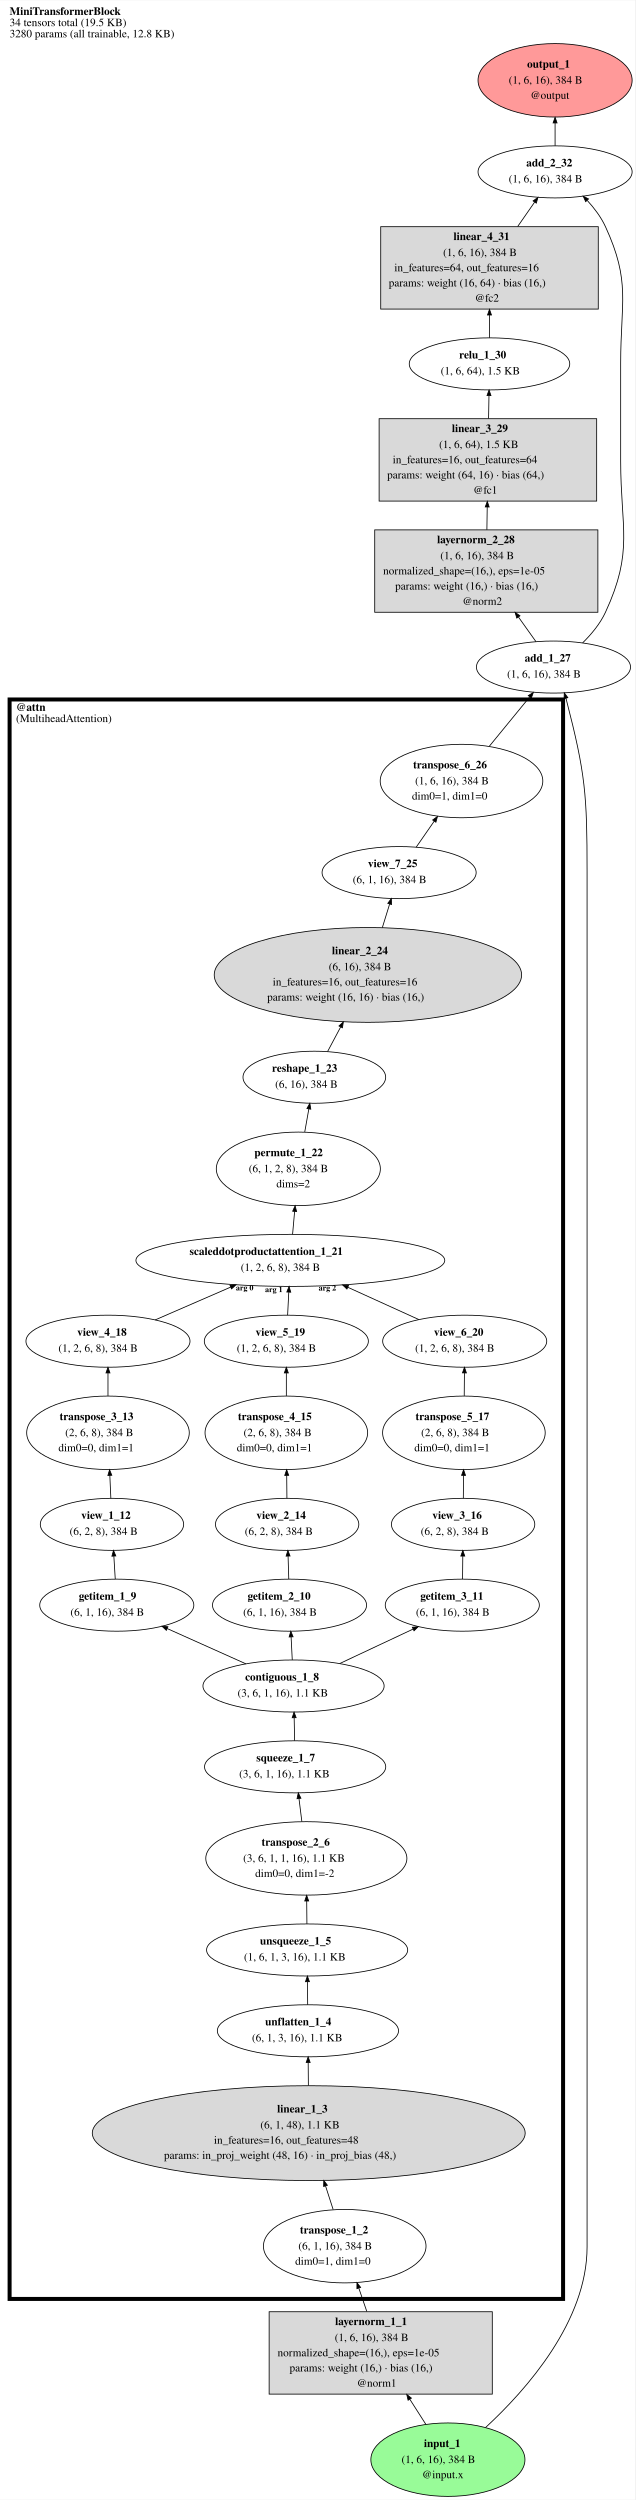
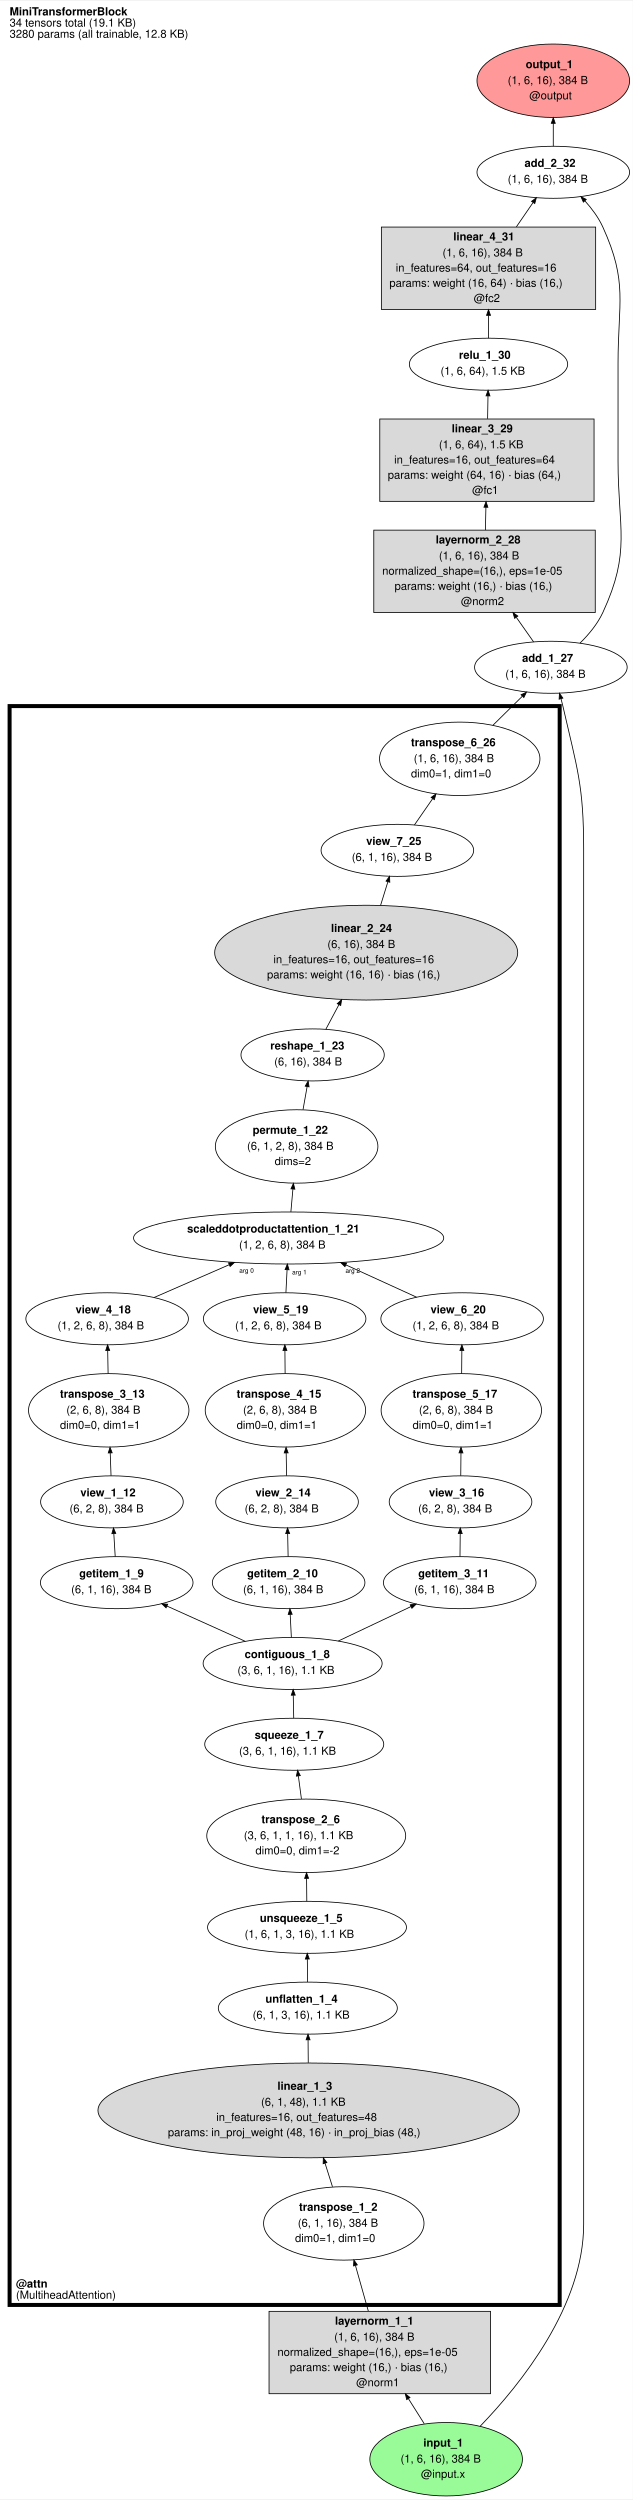
- <svg xmlns="http://www.w3.org/2000/svg" width="794pt" height="3125pt" viewBox="0.00 0.00 794.17 3124.75">
+ <svg xmlns="http://www.w3.org/2000/svg" width="791pt" height="3125pt" viewBox="0.00 0.00 791.46 3124.75">
  <g id="graph0" class="graph" transform="scale(1 1) rotate(0) translate(4 3120.75)">
-     <polygon fill="white" stroke="transparent" points="-4,4 -4,-3120.75 790.17,-3120.75 790.17,4 -4,4" />
-     <text text-anchor="start" x="8" y="-3102.55" font-family="Times,serif" font-weight="bold" font-size="14.00">MiniTransformerBlock</text>
-     <text text-anchor="start" x="8" y="-3088.55" font-family="Times,serif" font-size="14.00">34 tensors total (19.5 KB)</text>
-     <text text-anchor="start" x="8" y="-3074.55" font-family="Times,serif" font-size="14.00">3280 params (all trainable, 12.8 KB)</text>
+     <polygon fill="white" stroke="transparent" points="-4,4 -4,-3120.75 787.46,-3120.75 787.46,4 -4,4" />
+     <text text-anchor="start" x="8" y="-3102.55" font-family="Helvetica,sans-Serif" font-weight="bold" font-size="14.00">MiniTransformerBlock</text>
+     <text text-anchor="start" x="8" y="-3088.55" font-family="Helvetica,sans-Serif" font-size="14.00">34 tensors total (19.1 KB)</text>
+     <text text-anchor="start" x="8" y="-3074.55" font-family="Helvetica,sans-Serif" font-size="14.00">3280 params (all trainable, 12.8 KB)</text>
    <g id="clust2" class="cluster">
-       <polygon fill="white" stroke="black" stroke-width="5" points="8,-246.92 8,-2246.67 700,-2246.67 700,-246.92 8,-246.92" />
-       <text text-anchor="start" x="16" y="-2232.47" font-family="Times,serif" font-weight="bold" font-size="14.00">@attn</text>
-       <text text-anchor="start" x="16" y="-2218.47" font-family="Times,serif" font-size="14.00">(MultiheadAttention)</text>
+       <polygon fill="white" stroke="black" stroke-width="5" points="8,-238.92 8,-2238.67 696,-2238.67 696,-238.92 8,-238.92" />
+       <text text-anchor="start" x="16" y="-260.72" font-family="Helvetica,sans-Serif" font-weight="bold" font-size="14.00">@attn</text>
+       <text text-anchor="start" x="16" y="-246.72" font-family="Helvetica,sans-Serif" font-size="14.00">(MultiheadAttention)</text>
    </g>
    <g id="node1" class="node">
-       <ellipse fill="#98fb98" stroke="black" cx="556" cy="-45.96" rx="96.33" ry="45.92" />
-       <text text-anchor="start" x="526" y="-61.76" font-family="Times,serif" font-weight="bold" font-size="14.00">input_1</text>
-       <text text-anchor="start" x="498" y="-41.76" font-family="Times,serif" font-size="14.00">(1, 6, 16), 384 B</text>
-       <text text-anchor="start" x="523.5" y="-22.76" font-family="Times,serif" font-size="14.00">@input.x</text>
+       <ellipse fill="#98fb98" stroke="black" cx="554" cy="-45.96" rx="95.42" ry="45.92" />
+       <text text-anchor="start" x="525.5" y="-61.76" font-family="Helvetica,sans-Serif" font-weight="bold" font-size="14.00">input_1</text>
+       <text text-anchor="start" x="497" y="-41.76" font-family="Helvetica,sans-Serif" font-size="14.00">(1, 6, 16), 384 B</text>
+       <text text-anchor="start" x="522.5" y="-22.76" font-family="Helvetica,sans-Serif" font-size="14.00">@input.x</text>
    </g>
    <g id="node2" class="node">
-       <polygon fill="#d9d9d9" stroke="black" points="611.5,-230.92 332.5,-230.92 332.5,-127.92 611.5,-127.92 611.5,-230.92" />
-       <text text-anchor="start" x="415" y="-214.22" font-family="Times,serif" font-weight="bold" font-size="14.00">layernorm_1_1</text>
-       <text text-anchor="start" x="414.5" y="-194.22" font-family="Times,serif" font-size="14.00">(1, 6, 16), 384 B</text>
-       <text text-anchor="start" x="343" y="-175.22" font-family="Times,serif" font-size="14.00">normalized_shape=(16,), eps=1e-05</text>
-       <text text-anchor="start" x="358" y="-156.22" font-family="Times,serif" font-size="14.00">params: weight (16,) · bias (16,)</text>
-       <text text-anchor="start" x="442" y="-137.22" font-family="Times,serif" font-size="14.00">@norm1</text>
+       <polygon fill="#d9d9d9" stroke="black" points="609.5,-230.92 332.5,-230.92 332.5,-127.92 609.5,-127.92 609.5,-230.92" />
+       <text text-anchor="start" x="415" y="-214.22" font-family="Helvetica,sans-Serif" font-weight="bold" font-size="14.00">layernorm_1_1</text>
+       <text text-anchor="start" x="414" y="-194.22" font-family="Helvetica,sans-Serif" font-size="14.00">(1, 6, 16), 384 B</text>
+       <text text-anchor="start" x="343" y="-175.22" font-family="Helvetica,sans-Serif" font-size="14.00">normalized_shape=(16,), eps=1e-05</text>
+       <text text-anchor="start" x="358.5" y="-156.22" font-family="Helvetica,sans-Serif" font-size="14.00">params: weight (16,) · bias (16,)</text>
+       <text text-anchor="start" x="441.5" y="-137.22" font-family="Helvetica,sans-Serif" font-size="14.00">@norm1</text>
    </g>
    <g id="edge1" class="edge">
-       <path fill="none" stroke="black" d="M528.5,-90.01C522.1,-100.02 515.18,-110.84 508.47,-121.35" />
-       <polygon fill="black" stroke="black" points="506.24,-120.29 504.54,-127.5 510.37,-122.92 506.24,-120.29" />
+       <path fill="none" stroke="black" d="M526.59,-90.37C520.28,-100.37 513.47,-111.16 506.85,-121.64" />
+       <polygon fill="black" stroke="black" points="504.65,-120.53 502.99,-127.76 508.79,-123.15 504.65,-120.53" />
    </g>
    <g id="node3" class="node">
-       <ellipse fill="white" stroke="black" cx="688" cy="-2287.2" rx="96.33" ry="32.55" />
-       <text text-anchor="start" x="652" y="-2294" font-family="Times,serif" font-weight="bold" font-size="14.00">add_1_27</text>
-       <text text-anchor="start" x="630" y="-2274" font-family="Times,serif" font-size="14.00">(1, 6, 16), 384 B</text>
+       <ellipse fill="white" stroke="black" cx="685" cy="-2287.2" rx="95.42" ry="32.55" />
+       <text text-anchor="start" x="649" y="-2294" font-family="Helvetica,sans-Serif" font-weight="bold" font-size="14.00">add_1_27</text>
+       <text text-anchor="start" x="628" y="-2274" font-family="Helvetica,sans-Serif" font-size="14.00">(1, 6, 16), 384 B</text>
    </g>
    <g id="edge2" class="edge">
-       <path fill="none" stroke="black" d="M603.09,-86.16C654.62,-133.73 730,-219.17 730,-311.89 730,-311.89 730,-311.89 730,-2031.22 730,-2127.67 728.08,-2153.27 704,-2246.67 703.87,-2247.18 703.73,-2247.69 703.59,-2248.21" />
-       <polygon fill="black" stroke="black" points="701.23,-2247.54 701.52,-2254.95 705.92,-2248.98 701.23,-2247.54" />
+       <path fill="none" stroke="black" d="M596.52,-87.2C647.45,-139.96 726,-237.86 726,-339.89 726,-339.89 726,-339.89 726,-2059.22 726,-2139.81 717.96,-2160.11 700,-2238.67 699.31,-2241.69 698.52,-2244.8 697.67,-2247.91" />
+       <polygon fill="black" stroke="black" points="695.3,-2247.29 695.73,-2254.69 700.01,-2248.64 695.3,-2247.29" />
    </g>
    <g id="node4" class="node">
-       <ellipse fill="white" stroke="black" cx="427" cy="-312.89" rx="101.65" ry="45.92" />
-       <text text-anchor="start" x="371" y="-328.69" font-family="Times,serif" font-weight="bold" font-size="14.00">transpose_1_2</text>
-       <text text-anchor="start" x="369" y="-308.69" font-family="Times,serif" font-size="14.00">(6, 1, 16), 384 B</text>
-       <text text-anchor="start" x="365" y="-289.69" font-family="Times,serif" font-size="14.00">dim0=1, dim1=0</text>
+       <ellipse fill="white" stroke="black" cx="426" cy="-340.89" rx="100.32" ry="45.92" />
+       <text text-anchor="start" x="370" y="-356.69" font-family="Helvetica,sans-Serif" font-weight="bold" font-size="14.00">transpose_1_2</text>
+       <text text-anchor="start" x="368.5" y="-336.69" font-family="Helvetica,sans-Serif" font-size="14.00">(6, 1, 16), 384 B</text>
+       <text text-anchor="start" x="365" y="-317.69" font-family="Helvetica,sans-Serif" font-size="14.00">dim0=1, dim1=0</text>
    </g>
    <g id="edge3" class="edge">
-       <path fill="none" stroke="black" d="M454.6,-231.25C451.34,-240.79 447.92,-250.76 444.65,-260.32" />
-       <polygon fill="black" stroke="black" points="442.25,-259.78 442.3,-267.19 446.88,-261.36 442.25,-259.78" />
+       <path fill="none" stroke="black" d="M456.64,-231.32C451.53,-249.42 445.77,-269.82 440.64,-288.01" />
+       <polygon fill="black" stroke="black" points="438.18,-287.72 438.63,-295.12 442.89,-289.05 438.18,-287.72" />
    </g>
    <g id="node29" class="node">
-       <polygon fill="#d9d9d9" stroke="black" points="743.5,-2458.72 464.5,-2458.72 464.5,-2355.72 743.5,-2355.72 743.5,-2458.72" />
-       <text text-anchor="start" x="542.5" y="-2442.02" font-family="Times,serif" font-weight="bold" font-size="14.00">layernorm_2_28</text>
-       <text text-anchor="start" x="546.5" y="-2422.02" font-family="Times,serif" font-size="14.00">(1, 6, 16), 384 B</text>
-       <text text-anchor="start" x="475" y="-2403.02" font-family="Times,serif" font-size="14.00">normalized_shape=(16,), eps=1e-05</text>
-       <text text-anchor="start" x="490" y="-2384.02" font-family="Times,serif" font-size="14.00">params: weight (16,) · bias (16,)</text>
-       <text text-anchor="start" x="574" y="-2365.02" font-family="Times,serif" font-size="14.00">@norm2</text>
+       <polygon fill="#d9d9d9" stroke="black" points="740.5,-2458.72 463.5,-2458.72 463.5,-2355.72 740.5,-2355.72 740.5,-2458.72" />
+       <text text-anchor="start" x="541" y="-2442.02" font-family="Helvetica,sans-Serif" font-weight="bold" font-size="14.00">layernorm_2_28</text>
+       <text text-anchor="start" x="545" y="-2422.02" font-family="Helvetica,sans-Serif" font-size="14.00">(1, 6, 16), 384 B</text>
+       <text text-anchor="start" x="474" y="-2403.02" font-family="Helvetica,sans-Serif" font-size="14.00">normalized_shape=(16,), eps=1e-05</text>
+       <text text-anchor="start" x="489.5" y="-2384.02" font-family="Helvetica,sans-Serif" font-size="14.00">params: weight (16,) · bias (16,)</text>
+       <text text-anchor="start" x="572.5" y="-2365.02" font-family="Helvetica,sans-Serif" font-size="14.00">@norm2</text>
    </g>
    <g id="edge5" class="edge">
-       <path fill="none" stroke="black" d="M666.15,-2318.9C659.42,-2328.35 651.79,-2339.07 644.24,-2349.68" />
-       <polygon fill="black" stroke="black" points="642.12,-2348.44 640.06,-2355.56 646.11,-2351.28 642.12,-2348.44" />
+       <path fill="none" stroke="black" d="M663.41,-2318.9C656.76,-2328.35 649.22,-2339.07 641.76,-2349.68" />
+       <polygon fill="black" stroke="black" points="639.65,-2348.43 637.63,-2355.56 643.66,-2351.25 639.65,-2348.43" />
    </g>
    <g id="node30" class="node">
-       <ellipse fill="white" stroke="black" cx="690" cy="-2906.3" rx="96.33" ry="32.55" />
-       <text text-anchor="start" x="654" y="-2913.1" font-family="Times,serif" font-weight="bold" font-size="14.00">add_2_32</text>
-       <text text-anchor="start" x="632" y="-2893.1" font-family="Times,serif" font-size="14.00">(1, 6, 16), 384 B</text>
+       <ellipse fill="white" stroke="black" cx="688" cy="-2906.3" rx="95.42" ry="32.55" />
+       <text text-anchor="start" x="652" y="-2913.1" font-family="Helvetica,sans-Serif" font-weight="bold" font-size="14.00">add_2_32</text>
+       <text text-anchor="start" x="631" y="-2893.1" font-family="Helvetica,sans-Serif" font-size="14.00">(1, 6, 16), 384 B</text>
    </g>
    <g id="edge6" class="edge">
-       <path fill="none" stroke="black" d="M724.41,-2317.41C735.44,-2328.23 746.38,-2341.4 753,-2355.72 788.53,-2432.55 772,-2460.58 772,-2545.22 772,-2545.22 772,-2545.22 772,-2667.25 772,-2743.51 784.85,-2768.49 753,-2837.78 747.52,-2849.7 739.1,-2860.9 730.19,-2870.62" />
-       <polygon fill="black" stroke="black" points="728.25,-2869.11 725.2,-2875.87 731.8,-2872.48 728.25,-2869.11" />
+       <path fill="none" stroke="black" d="M721.41,-2317.41C732.44,-2328.23 743.38,-2341.4 750,-2355.72 785.53,-2432.55 769,-2460.58 769,-2545.22 769,-2545.22 769,-2545.22 769,-2667.25 769,-2743.51 781.57,-2768.36 750,-2837.78 744.61,-2849.63 736.33,-2860.81 727.55,-2870.53" />
+       <polygon fill="black" stroke="black" points="725.64,-2868.99 722.64,-2875.78 729.22,-2872.34 725.64,-2868.99" />
    </g>
    <g id="node5" class="node">
-       <ellipse fill="#d9d9d9" stroke="black" cx="382" cy="-454.24" rx="270.64" ry="59.29" />
-       <text text-anchor="start" x="342.5" y="-480.04" font-family="Times,serif" font-weight="bold" font-size="14.00">linear_1_3</text>
-       <text text-anchor="start" x="321.5" y="-460.04" font-family="Times,serif" font-size="14.00">(6, 1, 48), 1.1 KB</text>
-       <text text-anchor="start" x="263.5" y="-441.04" font-family="Times,serif" font-size="14.00">in_features=16, out_features=48</text>
-       <text text-anchor="start" x="201" y="-422.04" font-family="Times,serif" font-size="14.00">params: in_proj_weight (48, 16) · in_proj_bias (48,)</text>
+       <ellipse fill="#d9d9d9" stroke="black" cx="382" cy="-482.24" rx="263.5" ry="59.29" />
+       <text text-anchor="start" x="343" y="-508.04" font-family="Helvetica,sans-Serif" font-weight="bold" font-size="14.00">linear_1_3</text>
+       <text text-anchor="start" x="322.5" y="-488.04" font-family="Helvetica,sans-Serif" font-size="14.00">(6, 1, 48), 1.1 KB</text>
+       <text text-anchor="start" x="266.5" y="-469.04" font-family="Helvetica,sans-Serif" font-size="14.00">in_features=16, out_features=48</text>
+       <text text-anchor="start" x="206" y="-450.04" font-family="Helvetica,sans-Serif" font-size="14.00">params: in_proj_weight (48, 16) · in_proj_bias (48,)</text>
    </g>
    <g id="edge12" class="edge">
-       <path fill="none" stroke="black" d="M412.51,-358.75C409.49,-368.12 406.24,-378.18 403.03,-388.12" />
-       <polygon fill="black" stroke="black" points="400.64,-387.56 400.82,-394.98 405.3,-389.07 400.64,-387.56" />
+       <path fill="none" stroke="black" d="M411.84,-386.75C408.88,-396.12 405.7,-406.18 402.56,-416.12" />
+       <polygon fill="black" stroke="black" points="400.17,-415.56 400.4,-422.98 404.84,-417.04 400.17,-415.56" />
    </g>
    <g id="node6" class="node">
-       <ellipse fill="white" stroke="black" cx="381" cy="-582.17" rx="113.27" ry="32.55" />
-       <text text-anchor="start" x="327.5" y="-588.97" font-family="Times,serif" font-weight="bold" font-size="14.00">unflatten_1_4</text>
-       <text text-anchor="start" x="311" y="-568.97" font-family="Times,serif" font-size="14.00">(6, 1, 3, 16), 1.1 KB</text>
+       <ellipse fill="white" stroke="black" cx="381" cy="-610.17" rx="111.95" ry="32.55" />
+       <text text-anchor="start" x="328" y="-616.97" font-family="Helvetica,sans-Serif" font-weight="bold" font-size="14.00">unflatten_1_4</text>
+       <text text-anchor="start" x="312" y="-596.97" font-family="Helvetica,sans-Serif" font-size="14.00">(6, 1, 3, 16), 1.1 KB</text>
    </g>
    <g id="edge13" class="edge">
-       <path fill="none" stroke="black" d="M381.54,-513.78C381.46,-523.51 381.38,-533.39 381.31,-542.46" />
-       <polygon fill="black" stroke="black" points="378.86,-542.54 381.25,-549.56 383.76,-542.57 378.86,-542.54" />
+       <path fill="none" stroke="black" d="M381.54,-541.78C381.46,-551.51 381.38,-561.39 381.31,-570.46" />
+       <polygon fill="black" stroke="black" points="378.86,-570.54 381.25,-577.56 383.76,-570.57 378.86,-570.54" />
    </g>
    <g id="node7" class="node">
-       <ellipse fill="white" stroke="black" cx="380" cy="-683.22" rx="125.73" ry="32.55" />
-       <text text-anchor="start" x="321" y="-690.02" font-family="Times,serif" font-weight="bold" font-size="14.00">unsqueeze_1_5</text>
-       <text text-anchor="start" x="301" y="-670.02" font-family="Times,serif" font-size="14.00">(1, 6, 1, 3, 16), 1.1 KB</text>
+       <ellipse fill="white" stroke="black" cx="380" cy="-711.22" rx="124.4" ry="32.55" />
+       <text text-anchor="start" x="321" y="-718.02" font-family="Helvetica,sans-Serif" font-weight="bold" font-size="14.00">unsqueeze_1_5</text>
+       <text text-anchor="start" x="302" y="-698.02" font-family="Helvetica,sans-Serif" font-size="14.00">(1, 6, 1, 3, 16), 1.1 KB</text>
    </g>
    <g id="edge14" class="edge">
-       <path fill="none" stroke="black" d="M380.68,-614.78C380.59,-623.9 380.49,-633.95 380.39,-643.44" />
-       <polygon fill="black" stroke="black" points="377.94,-643.55 380.32,-650.57 382.84,-643.59 377.94,-643.55" />
+       <path fill="none" stroke="black" d="M380.68,-642.78C380.59,-651.9 380.49,-661.95 380.39,-671.44" />
+       <polygon fill="black" stroke="black" points="377.94,-671.55 380.32,-678.57 382.84,-671.59 377.94,-671.55" />
    </g>
    <g id="node8" class="node">
-       <ellipse fill="white" stroke="black" cx="379" cy="-797.71" rx="125.73" ry="45.92" />
-       <text text-anchor="start" x="323" y="-813.51" font-family="Times,serif" font-weight="bold" font-size="14.00">transpose_2_6</text>
-       <text text-anchor="start" x="300" y="-793.51" font-family="Times,serif" font-size="14.00">(3, 6, 1, 1, 16), 1.1 KB</text>
-       <text text-anchor="start" x="315" y="-774.51" font-family="Times,serif" font-size="14.00">dim0=0, dim1=-2</text>
+       <ellipse fill="white" stroke="black" cx="379" cy="-825.71" rx="124.4" ry="45.92" />
+       <text text-anchor="start" x="323" y="-841.51" font-family="Helvetica,sans-Serif" font-weight="bold" font-size="14.00">transpose_2_6</text>
+       <text text-anchor="start" x="301" y="-821.51" font-family="Helvetica,sans-Serif" font-size="14.00">(3, 6, 1, 1, 16), 1.1 KB</text>
+       <text text-anchor="start" x="315.5" y="-802.51" font-family="Helvetica,sans-Serif" font-size="14.00">dim0=0, dim1=-2</text>
    </g>
    <g id="edge15" class="edge">
-       <path fill="none" stroke="black" d="M379.72,-715.86C379.64,-724.75 379.55,-734.66 379.46,-744.41" />
-       <polygon fill="black" stroke="black" points="377.01,-744.44 379.4,-751.47 381.91,-744.49 377.01,-744.44" />
+       <path fill="none" stroke="black" d="M379.72,-743.86C379.64,-752.75 379.55,-762.66 379.46,-772.41" />
+       <polygon fill="black" stroke="black" points="377.01,-772.44 379.4,-779.47 381.91,-772.49 377.01,-772.44" />
    </g>
    <g id="node9" class="node">
-       <ellipse fill="white" stroke="black" cx="365" cy="-912.2" rx="113.27" ry="32.55" />
-       <text text-anchor="start" x="316.5" y="-919" font-family="Times,serif" font-weight="bold" font-size="14.00">squeeze_1_7</text>
-       <text text-anchor="start" x="295" y="-899" font-family="Times,serif" font-size="14.00">(3, 6, 1, 16), 1.1 KB</text>
+       <ellipse fill="white" stroke="black" cx="364" cy="-940.2" rx="111.95" ry="32.55" />
+       <text text-anchor="start" x="314.5" y="-947" font-family="Helvetica,sans-Serif" font-weight="bold" font-size="14.00">squeeze_1_7</text>
+       <text text-anchor="start" x="295" y="-927" font-family="Helvetica,sans-Serif" font-size="14.00">(3, 6, 1, 16), 1.1 KB</text>
    </g>
    <g id="edge16" class="edge">
-       <path fill="none" stroke="black" d="M373.39,-843.82C372.21,-853.27 370.98,-863.16 369.83,-872.36" />
-       <polygon fill="black" stroke="black" points="367.37,-872.32 368.94,-879.57 372.23,-872.93 367.37,-872.32" />
+       <path fill="none" stroke="black" d="M372.99,-871.82C371.72,-881.27 370.41,-891.16 369.18,-900.36" />
+       <polygon fill="black" stroke="black" points="366.71,-900.31 368.22,-907.57 371.57,-900.96 366.71,-900.31" />
    </g>
    <g id="node10" class="node">
-       <ellipse fill="white" stroke="black" cx="363" cy="-1013.25" rx="113.27" ry="32.55" />
-       <text text-anchor="start" x="302.5" y="-1020.05" font-family="Times,serif" font-weight="bold" font-size="14.00">contiguous_1_8</text>
-       <text text-anchor="start" x="293" y="-1000.05" font-family="Times,serif" font-size="14.00">(3, 6, 1, 16), 1.1 KB</text>
+       <ellipse fill="white" stroke="black" cx="362" cy="-1041.25" rx="111.95" ry="32.55" />
+       <text text-anchor="start" x="302" y="-1048.05" font-family="Helvetica,sans-Serif" font-weight="bold" font-size="14.00">contiguous_1_8</text>
+       <text text-anchor="start" x="293" y="-1028.05" font-family="Helvetica,sans-Serif" font-size="14.00">(3, 6, 1, 16), 1.1 KB</text>
    </g>
    <g id="edge17" class="edge">
-       <path fill="none" stroke="black" d="M364.36,-944.81C364.18,-953.93 363.97,-963.98 363.78,-973.47" />
-       <polygon fill="black" stroke="black" points="361.33,-973.55 363.64,-980.6 366.23,-973.65 361.33,-973.55" />
+       <path fill="none" stroke="black" d="M363.36,-972.81C363.18,-981.93 362.97,-991.98 362.78,-1001.47" />
+       <polygon fill="black" stroke="black" points="360.33,-1001.55 362.64,-1008.6 365.23,-1001.65 360.33,-1001.55" />
    </g>
    <g id="node11" class="node">
-       <ellipse fill="white" stroke="black" cx="142" cy="-1114.31" rx="96.33" ry="32.55" />
-       <text text-anchor="start" x="94.5" y="-1121.11" font-family="Times,serif" font-weight="bold" font-size="14.00">getitem_1_9</text>
-       <text text-anchor="start" x="84" y="-1101.11" font-family="Times,serif" font-size="14.00">(6, 1, 16), 384 B</text>
+       <ellipse fill="white" stroke="black" cx="142" cy="-1142.31" rx="95.42" ry="32.55" />
+       <text text-anchor="start" x="95" y="-1149.11" font-family="Helvetica,sans-Serif" font-weight="bold" font-size="14.00">getitem_1_9</text>
+       <text text-anchor="start" x="85" y="-1129.11" font-family="Helvetica,sans-Serif" font-size="14.00">(6, 1, 16), 384 B</text>
    </g>
    <g id="edge18" class="edge">
-       <path fill="none" stroke="black" d="M303.49,-1040.93C273.05,-1054.57 236,-1071.17 205.08,-1085.04" />
-       <polygon fill="black" stroke="black" points="203.96,-1082.85 198.57,-1087.95 205.96,-1087.32 203.96,-1082.85" />
+       <path fill="none" stroke="black" d="M302.75,-1068.93C272.46,-1082.57 235.58,-1099.17 204.79,-1113.04" />
+       <polygon fill="black" stroke="black" points="203.69,-1110.84 198.32,-1115.95 205.71,-1115.31 203.69,-1110.84" />
    </g>
    <g id="node12" class="node">
-       <ellipse fill="white" stroke="black" cx="358" cy="-1114.31" rx="96.33" ry="32.55" />
-       <text text-anchor="start" x="305.5" y="-1121.11" font-family="Times,serif" font-weight="bold" font-size="14.00">getitem_2_10</text>
-       <text text-anchor="start" x="300" y="-1101.11" font-family="Times,serif" font-size="14.00">(6, 1, 16), 384 B</text>
+       <ellipse fill="white" stroke="black" cx="357" cy="-1142.31" rx="95.42" ry="32.55" />
+       <text text-anchor="start" x="305" y="-1149.11" font-family="Helvetica,sans-Serif" font-weight="bold" font-size="14.00">getitem_2_10</text>
+       <text text-anchor="start" x="300" y="-1129.11" font-family="Helvetica,sans-Serif" font-size="14.00">(6, 1, 16), 384 B</text>
    </g>
    <g id="edge19" class="edge">
-       <path fill="none" stroke="black" d="M361.4,-1045.87C360.94,-1054.98 360.44,-1065.03 359.96,-1074.53" />
-       <polygon fill="black" stroke="black" points="357.5,-1074.54 359.6,-1081.65 362.4,-1074.79 357.5,-1074.54" />
+       <path fill="none" stroke="black" d="M360.4,-1073.87C359.94,-1082.98 359.44,-1093.03 358.96,-1102.53" />
+       <polygon fill="black" stroke="black" points="356.5,-1102.54 358.6,-1109.65 361.4,-1102.79 356.5,-1102.54" />
    </g>
    <g id="node13" class="node">
-       <ellipse fill="white" stroke="black" cx="574" cy="-1114.31" rx="96.33" ry="32.55" />
-       <text text-anchor="start" x="521.5" y="-1121.11" font-family="Times,serif" font-weight="bold" font-size="14.00">getitem_3_11</text>
-       <text text-anchor="start" x="516" y="-1101.11" font-family="Times,serif" font-size="14.00">(6, 1, 16), 384 B</text>
+       <ellipse fill="white" stroke="black" cx="571" cy="-1142.31" rx="95.42" ry="32.55" />
+       <text text-anchor="start" x="519" y="-1149.11" font-family="Helvetica,sans-Serif" font-weight="bold" font-size="14.00">getitem_3_11</text>
+       <text text-anchor="start" x="514" y="-1129.11" font-family="Helvetica,sans-Serif" font-size="14.00">(6, 1, 16), 384 B</text>
    </g>
    <g id="edge20" class="edge">
-       <path fill="none" stroke="black" d="M420.66,-1041.32C449.13,-1054.69 483.5,-1070.82 512.48,-1084.43" />
-       <polygon fill="black" stroke="black" points="511.58,-1086.71 518.96,-1087.47 513.66,-1082.28 511.58,-1086.71" />
+       <path fill="none" stroke="black" d="M419.11,-1069.32C447.31,-1082.69 481.36,-1098.82 510.06,-1112.43" />
+       <polygon fill="black" stroke="black" points="509.11,-1114.68 516.48,-1115.47 511.2,-1110.26 509.11,-1114.68" />
    </g>
    <g id="node14" class="node">
-       <ellipse fill="white" stroke="black" cx="136" cy="-1215.36" rx="89.61" ry="32.55" />
-       <text text-anchor="start" x="97.5" y="-1222.16" font-family="Times,serif" font-weight="bold" font-size="14.00">view_1_12</text>
-       <text text-anchor="start" x="83" y="-1202.16" font-family="Times,serif" font-size="14.00">(6, 2, 8), 384 B</text>
+       <ellipse fill="white" stroke="black" cx="136" cy="-1243.36" rx="89.19" ry="32.55" />
+       <text text-anchor="start" x="96.5" y="-1250.16" font-family="Helvetica,sans-Serif" font-weight="bold" font-size="14.00">view_1_12</text>
+       <text text-anchor="start" x="83" y="-1230.16" font-family="Helvetica,sans-Serif" font-size="14.00">(6, 2, 8), 384 B</text>
    </g>
    <g id="edge21" class="edge">
-       <path fill="none" stroke="black" d="M140.09,-1146.92C139.53,-1156.04 138.92,-1166.08 138.35,-1175.58" />
-       <polygon fill="black" stroke="black" points="135.9,-1175.57 137.92,-1182.71 140.79,-1175.87 135.9,-1175.57" />
+       <path fill="none" stroke="black" d="M140.09,-1174.92C139.53,-1184.04 138.92,-1194.08 138.35,-1203.58" />
+       <polygon fill="black" stroke="black" points="135.9,-1203.57 137.92,-1210.71 140.79,-1203.87 135.9,-1203.57" />
    </g>
    <g id="node16" class="node">
-       <ellipse fill="white" stroke="black" cx="355" cy="-1215.36" rx="89.61" ry="32.55" />
-       <text text-anchor="start" x="316.5" y="-1222.16" font-family="Times,serif" font-weight="bold" font-size="14.00">view_2_14</text>
-       <text text-anchor="start" x="302" y="-1202.16" font-family="Times,serif" font-size="14.00">(6, 2, 8), 384 B</text>
+       <ellipse fill="white" stroke="black" cx="355" cy="-1243.36" rx="89.19" ry="32.55" />
+       <text text-anchor="start" x="315.5" y="-1250.16" font-family="Helvetica,sans-Serif" font-weight="bold" font-size="14.00">view_2_14</text>
+       <text text-anchor="start" x="302" y="-1230.16" font-family="Helvetica,sans-Serif" font-size="14.00">(6, 2, 8), 384 B</text>
    </g>
    <g id="edge22" class="edge">
-       <path fill="none" stroke="black" d="M357.04,-1146.92C356.77,-1156.04 356.46,-1166.08 356.17,-1175.58" />
-       <polygon fill="black" stroke="black" points="353.72,-1175.64 355.96,-1182.71 358.62,-1175.79 353.72,-1175.64" />
+       <path fill="none" stroke="black" d="M356.36,-1174.92C356.18,-1184.04 355.97,-1194.08 355.78,-1203.58" />
+       <polygon fill="black" stroke="black" points="353.33,-1203.66 355.64,-1210.71 358.23,-1203.76 353.33,-1203.66" />
    </g>
    <g id="node18" class="node">
-       <ellipse fill="white" stroke="black" cx="575" cy="-1215.36" rx="89.61" ry="32.55" />
-       <text text-anchor="start" x="536.5" y="-1222.16" font-family="Times,serif" font-weight="bold" font-size="14.00">view_3_16</text>
-       <text text-anchor="start" x="522" y="-1202.16" font-family="Times,serif" font-size="14.00">(6, 2, 8), 384 B</text>
+       <ellipse fill="white" stroke="black" cx="572" cy="-1243.36" rx="89.19" ry="32.55" />
+       <text text-anchor="start" x="532.5" y="-1250.16" font-family="Helvetica,sans-Serif" font-weight="bold" font-size="14.00">view_3_16</text>
+       <text text-anchor="start" x="519" y="-1230.16" font-family="Helvetica,sans-Serif" font-size="14.00">(6, 2, 8), 384 B</text>
    </g>
    <g id="edge23" class="edge">
-       <path fill="none" stroke="black" d="M574.32,-1146.92C574.41,-1156.04 574.51,-1166.08 574.61,-1175.58" />
-       <polygon fill="black" stroke="black" points="572.16,-1175.73 574.68,-1182.71 577.06,-1175.68 572.16,-1175.73" />
+       <path fill="none" stroke="black" d="M571.32,-1174.92C571.41,-1184.04 571.51,-1194.08 571.61,-1203.58" />
+       <polygon fill="black" stroke="black" points="569.16,-1203.73 571.68,-1210.71 574.06,-1203.68 569.16,-1203.73" />
    </g>
    <g id="node15" class="node">
-       <ellipse fill="white" stroke="black" cx="131" cy="-1329.85" rx="101.65" ry="45.92" />
-       <text text-anchor="start" x="70.5" y="-1345.65" font-family="Times,serif" font-weight="bold" font-size="14.00">transpose_3_13</text>
-       <text text-anchor="start" x="77.5" y="-1325.65" font-family="Times,serif" font-size="14.00">(2, 6, 8), 384 B</text>
-       <text text-anchor="start" x="69" y="-1306.65" font-family="Times,serif" font-size="14.00">dim0=0, dim1=1</text>
+       <ellipse fill="white" stroke="black" cx="132" cy="-1357.85" rx="100.32" ry="45.92" />
+       <text text-anchor="start" x="71" y="-1373.65" font-family="Helvetica,sans-Serif" font-weight="bold" font-size="14.00">transpose_3_13</text>
+       <text text-anchor="start" x="79" y="-1353.65" font-family="Helvetica,sans-Serif" font-size="14.00">(2, 6, 8), 384 B</text>
+       <text text-anchor="start" x="71" y="-1334.65" font-family="Helvetica,sans-Serif" font-size="14.00">dim0=0, dim1=1</text>
    </g>
    <g id="edge24" class="edge">
-       <path fill="none" stroke="black" d="M134.59,-1248C134.2,-1256.88 133.76,-1266.8 133.32,-1276.55" />
-       <polygon fill="black" stroke="black" points="130.87,-1276.5 133.01,-1283.6 135.77,-1276.72 130.87,-1276.5" />
+       <path fill="none" stroke="black" d="M134.88,-1276C134.56,-1284.88 134.21,-1294.8 133.86,-1304.55" />
+       <polygon fill="black" stroke="black" points="131.41,-1304.52 133.61,-1311.6 136.31,-1304.7 131.41,-1304.52" />
    </g>
    <g id="node20" class="node">
-       <ellipse fill="white" stroke="black" cx="131" cy="-1444.34" rx="102.56" ry="32.55" />
-       <text text-anchor="start" x="92.5" y="-1451.14" font-family="Times,serif" font-weight="bold" font-size="14.00">view_4_18</text>
-       <text text-anchor="start" x="69" y="-1431.14" font-family="Times,serif" font-size="14.00">(1, 2, 6, 8), 384 B</text>
+       <ellipse fill="white" stroke="black" cx="130" cy="-1472.34" rx="101.65" ry="32.55" />
+       <text text-anchor="start" x="90.5" y="-1479.14" font-family="Helvetica,sans-Serif" font-weight="bold" font-size="14.00">view_4_18</text>
+       <text text-anchor="start" x="68" y="-1459.14" font-family="Helvetica,sans-Serif" font-size="14.00">(1, 2, 6, 8), 384 B</text>
    </g>
    <g id="edge25" class="edge">
-       <path fill="none" stroke="black" d="M131,-1375.96C131,-1385.41 131,-1395.3 131,-1404.5" />
-       <polygon fill="black" stroke="black" points="128.55,-1404.71 131,-1411.71 133.45,-1404.71 128.55,-1404.71" />
+       <path fill="none" stroke="black" d="M131.2,-1403.96C131.03,-1413.41 130.85,-1423.3 130.69,-1432.5" />
+       <polygon fill="black" stroke="black" points="128.24,-1432.67 130.56,-1439.71 133.14,-1432.75 128.24,-1432.67" />
    </g>
    <g id="node17" class="node">
-       <ellipse fill="white" stroke="black" cx="354" cy="-1329.85" rx="101.65" ry="45.92" />
-       <text text-anchor="start" x="293.5" y="-1345.65" font-family="Times,serif" font-weight="bold" font-size="14.00">transpose_4_15</text>
-       <text text-anchor="start" x="300.5" y="-1325.65" font-family="Times,serif" font-size="14.00">(2, 6, 8), 384 B</text>
-       <text text-anchor="start" x="292" y="-1306.65" font-family="Times,serif" font-size="14.00">dim0=0, dim1=1</text>
+       <ellipse fill="white" stroke="black" cx="353" cy="-1357.85" rx="100.32" ry="45.92" />
+       <text text-anchor="start" x="292" y="-1373.65" font-family="Helvetica,sans-Serif" font-weight="bold" font-size="14.00">transpose_4_15</text>
+       <text text-anchor="start" x="300" y="-1353.65" font-family="Helvetica,sans-Serif" font-size="14.00">(2, 6, 8), 384 B</text>
+       <text text-anchor="start" x="292" y="-1334.65" font-family="Helvetica,sans-Serif" font-size="14.00">dim0=0, dim1=1</text>
    </g>
    <g id="edge26" class="edge">
-       <path fill="none" stroke="black" d="M354.72,-1248C354.64,-1256.88 354.55,-1266.8 354.46,-1276.55" />
-       <polygon fill="black" stroke="black" points="352.01,-1276.58 354.4,-1283.6 356.91,-1276.63 352.01,-1276.58" />
+       <path fill="none" stroke="black" d="M354.44,-1276C354.28,-1284.88 354.1,-1294.8 353.93,-1304.55" />
+       <polygon fill="black" stroke="black" points="351.48,-1304.56 353.8,-1311.6 356.38,-1304.65 351.48,-1304.56" />
    </g>
    <g id="node21" class="node">
-       <ellipse fill="white" stroke="black" cx="354" cy="-1444.34" rx="102.56" ry="32.55" />
-       <text text-anchor="start" x="315.5" y="-1451.14" font-family="Times,serif" font-weight="bold" font-size="14.00">view_5_19</text>
-       <text text-anchor="start" x="292" y="-1431.14" font-family="Times,serif" font-size="14.00">(1, 2, 6, 8), 384 B</text>
+       <ellipse fill="white" stroke="black" cx="352" cy="-1472.34" rx="101.65" ry="32.55" />
+       <text text-anchor="start" x="312.5" y="-1479.14" font-family="Helvetica,sans-Serif" font-weight="bold" font-size="14.00">view_5_19</text>
+       <text text-anchor="start" x="290" y="-1459.14" font-family="Helvetica,sans-Serif" font-size="14.00">(1, 2, 6, 8), 384 B</text>
    </g>
    <g id="edge27" class="edge">
-       <path fill="none" stroke="black" d="M354,-1375.96C354,-1385.41 354,-1395.3 354,-1404.5" />
-       <polygon fill="black" stroke="black" points="351.55,-1404.71 354,-1411.71 356.45,-1404.71 351.55,-1404.71" />
+       <path fill="none" stroke="black" d="M352.6,-1403.96C352.51,-1413.41 352.43,-1423.3 352.35,-1432.5" />
+       <polygon fill="black" stroke="black" points="349.89,-1432.69 352.28,-1439.71 354.79,-1432.73 349.89,-1432.69" />
    </g>
    <g id="node19" class="node">
-       <ellipse fill="white" stroke="black" cx="576" cy="-1329.85" rx="101.65" ry="45.92" />
-       <text text-anchor="start" x="515.5" y="-1345.65" font-family="Times,serif" font-weight="bold" font-size="14.00">transpose_5_17</text>
-       <text text-anchor="start" x="522.5" y="-1325.65" font-family="Times,serif" font-size="14.00">(2, 6, 8), 384 B</text>
-       <text text-anchor="start" x="514" y="-1306.65" font-family="Times,serif" font-size="14.00">dim0=0, dim1=1</text>
+       <ellipse fill="white" stroke="black" cx="573" cy="-1357.85" rx="100.32" ry="45.92" />
+       <text text-anchor="start" x="512" y="-1373.65" font-family="Helvetica,sans-Serif" font-weight="bold" font-size="14.00">transpose_5_17</text>
+       <text text-anchor="start" x="520" y="-1353.65" font-family="Helvetica,sans-Serif" font-size="14.00">(2, 6, 8), 384 B</text>
+       <text text-anchor="start" x="512" y="-1334.65" font-family="Helvetica,sans-Serif" font-size="14.00">dim0=0, dim1=1</text>
    </g>
    <g id="edge28" class="edge">
-       <path fill="none" stroke="black" d="M575.28,-1248C575.36,-1256.88 575.45,-1266.8 575.54,-1276.55" />
-       <polygon fill="black" stroke="black" points="573.09,-1276.63 575.6,-1283.6 577.99,-1276.58 573.09,-1276.63" />
+       <path fill="none" stroke="black" d="M572.28,-1276C572.36,-1284.88 572.45,-1294.8 572.54,-1304.55" />
+       <polygon fill="black" stroke="black" points="570.09,-1304.63 572.6,-1311.6 574.99,-1304.58 570.09,-1304.63" />
    </g>
    <g id="node22" class="node">
-       <ellipse fill="white" stroke="black" cx="577" cy="-1444.34" rx="102.56" ry="32.55" />
-       <text text-anchor="start" x="538.5" y="-1451.14" font-family="Times,serif" font-weight="bold" font-size="14.00">view_6_20</text>
-       <text text-anchor="start" x="515" y="-1431.14" font-family="Times,serif" font-size="14.00">(1, 2, 6, 8), 384 B</text>
+       <ellipse fill="white" stroke="black" cx="574" cy="-1472.34" rx="101.65" ry="32.55" />
+       <text text-anchor="start" x="534.5" y="-1479.14" font-family="Helvetica,sans-Serif" font-weight="bold" font-size="14.00">view_6_20</text>
+       <text text-anchor="start" x="512" y="-1459.14" font-family="Helvetica,sans-Serif" font-size="14.00">(1, 2, 6, 8), 384 B</text>
    </g>
    <g id="edge29" class="edge">
-       <path fill="none" stroke="black" d="M576.4,-1375.96C576.49,-1385.41 576.57,-1395.3 576.65,-1404.5" />
-       <polygon fill="black" stroke="black" points="574.21,-1404.73 576.72,-1411.71 579.11,-1404.69 574.21,-1404.73" />
+       <path fill="none" stroke="black" d="M573.4,-1403.96C573.49,-1413.41 573.57,-1423.3 573.65,-1432.5" />
+       <polygon fill="black" stroke="black" points="571.21,-1432.73 573.72,-1439.71 576.11,-1432.69 571.21,-1432.73" />
    </g>
    <g id="node23" class="node">
-       <ellipse fill="white" stroke="black" cx="359" cy="-1545.39" rx="193.08" ry="32.55" />
-       <text text-anchor="start" x="233" y="-1552.19" font-family="Times,serif" font-weight="bold" font-size="14.00">scaleddotproductattention_1_21</text>
-       <text text-anchor="start" x="297" y="-1532.19" font-family="Times,serif" font-size="14.00">(1, 2, 6, 8), 384 B</text>
+       <ellipse fill="white" stroke="black" cx="357" cy="-1573.39" rx="193.99" ry="32.55" />
+       <text text-anchor="start" x="230" y="-1580.19" font-family="Helvetica,sans-Serif" font-weight="bold" font-size="14.00">scaleddotproductattention_1_21</text>
+       <text text-anchor="start" x="295" y="-1560.19" font-family="Helvetica,sans-Serif" font-size="14.00">(1, 2, 6, 8), 384 B</text>
    </g>
    <g id="edge30" class="edge">
-       <path fill="none" stroke="black" d="M190.01,-1470.98C218.84,-1483.5 253.83,-1498.7 284.48,-1512.02" />
-       <polygon fill="black" stroke="black" points="283.55,-1514.29 290.95,-1514.83 285.5,-1509.79 283.55,-1514.29" />
-       <text text-anchor="start" x="290.95" y="-1507.83" font-family="Times,serif" font-weight="bold" font-size="10.00">arg 0</text>
+       <path fill="none" stroke="black" d="M188.75,-1498.98C217.45,-1511.5 252.29,-1526.7 282.8,-1540.02" />
+       <polygon fill="black" stroke="black" points="281.85,-1542.27 289.25,-1542.83 283.81,-1537.78 281.85,-1542.27" />
+       <text text-anchor="start" x="295.25" y="-1529.93" font-family="Helvetica,sans-Serif" font-size="8.00">arg 0</text>
    </g>
    <g id="edge31" class="edge">
-       <path fill="none" stroke="black" d="M355.6,-1476.95C356.06,-1486.07 356.56,-1496.12 357.04,-1505.61" />
-       <polygon fill="black" stroke="black" points="354.6,-1505.87 357.4,-1512.74 359.5,-1505.63 354.6,-1505.87" />
-       <text text-anchor="start" x="327.4" y="-1505.74" font-family="Times,serif" font-weight="bold" font-size="10.00">arg 1</text>
+       <path fill="none" stroke="black" d="M353.6,-1504.95C354.06,-1514.07 354.56,-1524.12 355.04,-1533.61" />
+       <polygon fill="black" stroke="black" points="352.6,-1533.87 355.4,-1540.74 357.5,-1533.63 352.6,-1533.87" />
+       <text text-anchor="start" x="361.4" y="-1527.84" font-family="Helvetica,sans-Serif" font-size="8.00">arg 1</text>
    </g>
    <g id="edge32" class="edge">
-       <path fill="none" stroke="black" d="M519.72,-1471.36C492.51,-1483.73 459.71,-1498.63 430.85,-1511.75" />
-       <polygon fill="black" stroke="black" points="429.73,-1509.56 424.37,-1514.69 431.76,-1514.03 429.73,-1509.56" />
-       <text text-anchor="start" x="394.37" y="-1507.69" font-family="Times,serif" font-weight="bold" font-size="10.00">arg 2</text>
+       <path fill="none" stroke="black" d="M516.99,-1499.36C489.9,-1511.73 457.24,-1526.63 428.52,-1539.75" />
+       <polygon fill="black" stroke="black" points="427.42,-1537.55 422.07,-1542.69 429.46,-1542.01 427.42,-1537.55" />
+       <text text-anchor="start" x="428.07" y="-1529.79" font-family="Helvetica,sans-Serif" font-size="8.00">arg 2</text>
    </g>
    <g id="node24" class="node">
-       <ellipse fill="white" stroke="black" cx="369" cy="-1659.88" rx="102.56" ry="45.92" />
-       <text text-anchor="start" x="314" y="-1675.68" font-family="Times,serif" font-weight="bold" font-size="14.00">permute_1_22</text>
-       <text text-anchor="start" x="307" y="-1655.68" font-family="Times,serif" font-size="14.00">(6, 1, 2, 8), 384 B</text>
-       <text text-anchor="start" x="341.5" y="-1636.68" font-family="Times,serif" font-size="14.00">dims=2</text>
+       <ellipse fill="white" stroke="black" cx="367" cy="-1687.88" rx="101.65" ry="45.92" />
+       <text text-anchor="start" x="312" y="-1703.68" font-family="Helvetica,sans-Serif" font-weight="bold" font-size="14.00">permute_1_22</text>
+       <text text-anchor="start" x="305" y="-1683.68" font-family="Helvetica,sans-Serif" font-size="14.00">(6, 1, 2, 8), 384 B</text>
+       <text text-anchor="start" x="339.5" y="-1664.68" font-family="Helvetica,sans-Serif" font-size="14.00">dims=2</text>
    </g>
    <g id="edge33" class="edge">
-       <path fill="none" stroke="black" d="M361.81,-1578.03C362.6,-1586.92 363.48,-1596.83 364.35,-1606.58" />
-       <polygon fill="black" stroke="black" points="361.92,-1606.88 364.98,-1613.64 366.8,-1606.45 361.92,-1606.88" />
+       <path fill="none" stroke="black" d="M359.81,-1606.03C360.6,-1614.92 361.48,-1624.83 362.35,-1634.58" />
+       <polygon fill="black" stroke="black" points="359.92,-1634.88 362.98,-1641.64 364.8,-1634.45 359.92,-1634.88" />
    </g>
    <g id="node25" class="node">
-       <ellipse fill="white" stroke="black" cx="389" cy="-1774.37" rx="89.19" ry="32.55" />
-       <text text-anchor="start" x="336" y="-1781.17" font-family="Times,serif" font-weight="bold" font-size="14.00">reshape_1_23</text>
-       <text text-anchor="start" x="340" y="-1761.17" font-family="Times,serif" font-size="14.00">(6, 16), 384 B</text>
+       <ellipse fill="white" stroke="black" cx="387" cy="-1802.37" rx="89.61" ry="32.55" />
+       <text text-anchor="start" x="334" y="-1809.17" font-family="Helvetica,sans-Serif" font-weight="bold" font-size="14.00">reshape_1_23</text>
+       <text text-anchor="start" x="339" y="-1789.17" font-family="Helvetica,sans-Serif" font-size="14.00">(6, 16), 384 B</text>
    </g>
    <g id="edge34" class="edge">
-       <path fill="none" stroke="black" d="M377.02,-1705.99C378.72,-1715.53 380.49,-1725.53 382.14,-1734.81" />
-       <polygon fill="black" stroke="black" points="379.74,-1735.28 383.38,-1741.74 384.56,-1734.42 379.74,-1735.28" />
+       <path fill="none" stroke="black" d="M375.02,-1733.99C376.72,-1743.53 378.49,-1753.53 380.14,-1762.81" />
+       <polygon fill="black" stroke="black" points="377.74,-1763.28 381.38,-1769.74 382.56,-1762.42 377.74,-1763.28" />
    </g>
    <g id="node26" class="node">
-       <ellipse fill="#d9d9d9" stroke="black" cx="456" cy="-1902.29" rx="192.17" ry="59.29" />
-       <text text-anchor="start" x="411" y="-1928.09" font-family="Times,serif" font-weight="bold" font-size="14.00">linear_2_24</text>
-       <text text-anchor="start" x="407" y="-1908.09" font-family="Times,serif" font-size="14.00">(6, 16), 384 B</text>
-       <text text-anchor="start" x="337" y="-1889.09" font-family="Times,serif" font-size="14.00">in_features=16, out_features=16</text>
-       <text text-anchor="start" x="330" y="-1870.09" font-family="Times,serif" font-size="14.00">params: weight (16, 16) · bias (16,)</text>
+       <ellipse fill="#d9d9d9" stroke="black" cx="454" cy="-1930.29" rx="189.51" ry="59.29" />
+       <text text-anchor="start" x="410" y="-1956.09" font-family="Helvetica,sans-Serif" font-weight="bold" font-size="14.00">linear_2_24</text>
+       <text text-anchor="start" x="405.5" y="-1936.09" font-family="Helvetica,sans-Serif" font-size="14.00">(6, 16), 384 B</text>
+       <text text-anchor="start" x="338" y="-1917.09" font-family="Helvetica,sans-Serif" font-size="14.00">in_features=16, out_features=16</text>
+       <text text-anchor="start" x="330" y="-1898.09" font-family="Helvetica,sans-Serif" font-size="14.00">params: weight (16, 16) · bias (16,)</text>
    </g>
    <g id="edge35" class="edge">
-       <path fill="none" stroke="black" d="M405.56,-1806.5C410.55,-1815.87 416.22,-1826.53 421.91,-1837.22" />
-       <polygon fill="black" stroke="black" points="419.81,-1838.49 425.26,-1843.52 424.13,-1836.19 419.81,-1838.49" />
+       <path fill="none" stroke="black" d="M403.56,-1834.5C408.55,-1843.87 414.22,-1854.53 419.91,-1865.22" />
+       <polygon fill="black" stroke="black" points="417.81,-1866.49 423.26,-1871.52 422.13,-1864.19 417.81,-1866.49" />
    </g>
    <g id="node27" class="node">
-       <ellipse fill="white" stroke="black" cx="495" cy="-2030.22" rx="96.33" ry="32.55" />
-       <text text-anchor="start" x="456" y="-2037.02" font-family="Times,serif" font-weight="bold" font-size="14.00">view_7_25</text>
-       <text text-anchor="start" x="437" y="-2017.02" font-family="Times,serif" font-size="14.00">(6, 1, 16), 384 B</text>
+       <ellipse fill="white" stroke="black" cx="493" cy="-2058.22" rx="95.42" ry="32.55" />
+       <text text-anchor="start" x="454" y="-2065.02" font-family="Helvetica,sans-Serif" font-weight="bold" font-size="14.00">view_7_25</text>
+       <text text-anchor="start" x="436" y="-2045.02" font-family="Helvetica,sans-Serif" font-size="14.00">(6, 1, 16), 384 B</text>
    </g>
    <g id="edge36" class="edge">
-       <path fill="none" stroke="black" d="M474.02,-1961.46C477.1,-1971.43 480.24,-1981.55 483.11,-1990.83" />
-       <polygon fill="black" stroke="black" points="480.84,-1991.78 485.25,-1997.74 485.52,-1990.33 480.84,-1991.78" />
+       <path fill="none" stroke="black" d="M472.02,-1989.46C475.1,-1999.43 478.24,-2009.55 481.11,-2018.83" />
+       <polygon fill="black" stroke="black" points="478.84,-2019.78 483.25,-2025.74 483.52,-2018.33 478.84,-2019.78" />
    </g>
    <g id="node28" class="node">
-       <ellipse fill="white" stroke="black" cx="573" cy="-2144.71" rx="101.65" ry="45.92" />
-       <text text-anchor="start" x="512.5" y="-2160.51" font-family="Times,serif" font-weight="bold" font-size="14.00">transpose_6_26</text>
-       <text text-anchor="start" x="515" y="-2140.51" font-family="Times,serif" font-size="14.00">(1, 6, 16), 384 B</text>
-       <text text-anchor="start" x="511" y="-2121.51" font-family="Times,serif" font-size="14.00">dim0=1, dim1=0</text>
+       <ellipse fill="white" stroke="black" cx="571" cy="-2172.71" rx="100.32" ry="45.92" />
+       <text text-anchor="start" x="510" y="-2188.51" font-family="Helvetica,sans-Serif" font-weight="bold" font-size="14.00">transpose_6_26</text>
+       <text text-anchor="start" x="513.5" y="-2168.51" font-family="Helvetica,sans-Serif" font-size="14.00">(1, 6, 16), 384 B</text>
+       <text text-anchor="start" x="510" y="-2149.51" font-family="Helvetica,sans-Serif" font-size="14.00">dim0=1, dim1=0</text>
    </g>
    <g id="edge37" class="edge">
-       <path fill="none" stroke="black" d="M516.31,-2061.96C523.3,-2072.04 531.26,-2083.51 538.95,-2094.6" />
-       <polygon fill="black" stroke="black" points="536.94,-2096 542.94,-2100.36 540.97,-2093.21 536.94,-2096" />
+       <path fill="none" stroke="black" d="M514.31,-2089.96C521.38,-2100.15 529.43,-2111.76 537.2,-2122.97" />
+       <polygon fill="black" stroke="black" points="535.23,-2124.42 541.23,-2128.78 539.26,-2121.63 535.23,-2124.42" />
    </g>
    <g id="edge4" class="edge">
-       <path fill="none" stroke="black" d="M607.82,-2188.24C623.87,-2207.85 642.74,-2230.9 658.14,-2249.71" />
-       <polygon fill="black" stroke="black" points="656.47,-2251.54 662.8,-2255.41 660.26,-2248.44 656.47,-2251.54" />
+       <path fill="none" stroke="black" d="M612.48,-2214.64C624.51,-2226.51 637.55,-2239.37 649.2,-2250.87" />
+       <polygon fill="black" stroke="black" points="647.75,-2252.88 654.45,-2256.05 651.19,-2249.39 647.75,-2252.88" />
    </g>
    <g id="node31" class="node">
-       <polygon fill="#d9d9d9" stroke="black" points="742,-2597.72 470,-2597.72 470,-2494.72 742,-2494.72 742,-2597.72" />
-       <text text-anchor="start" x="561" y="-2581.02" font-family="Times,serif" font-weight="bold" font-size="14.00">linear_3_29</text>
-       <text text-anchor="start" x="545" y="-2561.02" font-family="Times,serif" font-size="14.00">(1, 6, 64), 1.5 KB</text>
-       <text text-anchor="start" x="487" y="-2542.02" font-family="Times,serif" font-size="14.00">in_features=16, out_features=64</text>
-       <text text-anchor="start" x="480" y="-2523.02" font-family="Times,serif" font-size="14.00">params: weight (64, 16) · bias (64,)</text>
-       <text text-anchor="start" x="587.5" y="-2504.02" font-family="Times,serif" font-size="14.00">@fc1</text>
+       <polygon fill="#d9d9d9" stroke="black" points="739,-2597.72 471,-2597.72 471,-2494.72 739,-2494.72 739,-2597.72" />
+       <text text-anchor="start" x="561" y="-2581.02" font-family="Helvetica,sans-Serif" font-weight="bold" font-size="14.00">linear_3_29</text>
+       <text text-anchor="start" x="545" y="-2561.02" font-family="Helvetica,sans-Serif" font-size="14.00">(1, 6, 64), 1.5 KB</text>
+       <text text-anchor="start" x="489" y="-2542.02" font-family="Helvetica,sans-Serif" font-size="14.00">in_features=16, out_features=64</text>
+       <text text-anchor="start" x="481" y="-2523.02" font-family="Helvetica,sans-Serif" font-size="14.00">params: weight (64, 16) · bias (64,)</text>
+       <text text-anchor="start" x="586.5" y="-2504.02" font-family="Helvetica,sans-Serif" font-size="14.00">@fc1</text>
    </g>
    <g id="edge7" class="edge">
-       <path fill="none" stroke="black" d="M604.74,-2458.85C604.87,-2468.08 605.02,-2477.78 605.15,-2487.21" />
-       <polygon fill="black" stroke="black" points="602.71,-2487.39 605.26,-2494.35 607.6,-2487.31 602.71,-2487.39" />
+       <path fill="none" stroke="black" d="M603.11,-2458.85C603.31,-2468.08 603.52,-2477.78 603.73,-2487.21" />
+       <polygon fill="black" stroke="black" points="601.28,-2487.4 603.89,-2494.35 606.18,-2487.3 601.28,-2487.4" />
    </g>
    <g id="node34" class="node">
-       <ellipse fill="#ff9999" stroke="black" cx="690" cy="-3020.79" rx="96.33" ry="45.92" />
-       <text text-anchor="start" x="655" y="-3036.59" font-family="Times,serif" font-weight="bold" font-size="14.00">output_1</text>
-       <text text-anchor="start" x="632" y="-3016.59" font-family="Times,serif" font-size="14.00">(1, 6, 16), 384 B</text>
-       <text text-anchor="start" x="659" y="-2997.59" font-family="Times,serif" font-size="14.00">@output</text>
+       <ellipse fill="#ff9999" stroke="black" cx="688" cy="-3020.79" rx="95.42" ry="45.92" />
+       <text text-anchor="start" x="653.5" y="-3036.59" font-family="Helvetica,sans-Serif" font-weight="bold" font-size="14.00">output_1</text>
+       <text text-anchor="start" x="631" y="-3016.59" font-family="Helvetica,sans-Serif" font-size="14.00">(1, 6, 16), 384 B</text>
+       <text text-anchor="start" x="658" y="-2997.59" font-family="Helvetica,sans-Serif" font-size="14.00">@output</text>
    </g>
    <g id="edge11" class="edge">
-       <path fill="none" stroke="black" d="M690,-2938.94C690,-2947.83 690,-2957.74 690,-2967.49" />
-       <polygon fill="black" stroke="black" points="687.55,-2967.55 690,-2974.55 692.45,-2967.55 687.55,-2967.55" />
+       <path fill="none" stroke="black" d="M688,-2938.94C688,-2947.83 688,-2957.74 688,-2967.49" />
+       <polygon fill="black" stroke="black" points="685.55,-2967.55 688,-2974.55 690.45,-2967.55 685.55,-2967.55" />
    </g>
    <g id="node32" class="node">
-       <ellipse fill="white" stroke="black" cx="608" cy="-2666.25" rx="100.32" ry="32.55" />
-       <text text-anchor="start" x="570" y="-2673.05" font-family="Times,serif" font-weight="bold" font-size="14.00">relu_1_30</text>
-       <text text-anchor="start" x="547" y="-2653.05" font-family="Times,serif" font-size="14.00">(1, 6, 64), 1.5 KB</text>
+       <ellipse fill="white" stroke="black" cx="607" cy="-2666.25" rx="98.99" ry="32.55" />
+       <text text-anchor="start" x="570" y="-2673.05" font-family="Helvetica,sans-Serif" font-weight="bold" font-size="14.00">relu_1_30</text>
+       <text text-anchor="start" x="547" y="-2653.05" font-family="Helvetica,sans-Serif" font-size="14.00">(1, 6, 64), 1.5 KB</text>
    </g>
    <g id="edge8" class="edge">
-       <path fill="none" stroke="black" d="M606.86,-2597.96C607.02,-2607.53 607.19,-2617.39 607.34,-2626.51" />
-       <polygon fill="black" stroke="black" points="604.9,-2626.69 607.46,-2633.65 609.8,-2626.61 604.9,-2626.69" />
+       <path fill="none" stroke="black" d="M605.86,-2597.96C606.02,-2607.53 606.19,-2617.39 606.34,-2626.51" />
+       <polygon fill="black" stroke="black" points="603.9,-2626.69 606.46,-2633.65 608.8,-2626.61 603.9,-2626.69" />
    </g>
    <g id="node33" class="node">
-       <polygon fill="#d9d9d9" stroke="black" points="744,-2837.78 472,-2837.78 472,-2734.78 744,-2734.78 744,-2837.78" />
-       <text text-anchor="start" x="563" y="-2821.08" font-family="Times,serif" font-weight="bold" font-size="14.00">linear_4_31</text>
-       <text text-anchor="start" x="550" y="-2801.08" font-family="Times,serif" font-size="14.00">(1, 6, 16), 384 B</text>
-       <text text-anchor="start" x="489" y="-2782.08" font-family="Times,serif" font-size="14.00">in_features=64, out_features=16</text>
-       <text text-anchor="start" x="482" y="-2763.08" font-family="Times,serif" font-size="14.00">params: weight (16, 64) · bias (16,)</text>
-       <text text-anchor="start" x="589.5" y="-2744.08" font-family="Times,serif" font-size="14.00">@fc2</text>
+       <polygon fill="#d9d9d9" stroke="black" points="741,-2837.78 473,-2837.78 473,-2734.78 741,-2734.78 741,-2837.78" />
+       <text text-anchor="start" x="563" y="-2821.08" font-family="Helvetica,sans-Serif" font-weight="bold" font-size="14.00">linear_4_31</text>
+       <text text-anchor="start" x="549.5" y="-2801.08" font-family="Helvetica,sans-Serif" font-size="14.00">(1, 6, 16), 384 B</text>
+       <text text-anchor="start" x="491" y="-2782.08" font-family="Helvetica,sans-Serif" font-size="14.00">in_features=64, out_features=16</text>
+       <text text-anchor="start" x="483" y="-2763.08" font-family="Helvetica,sans-Serif" font-size="14.00">params: weight (16, 64) · bias (16,)</text>
+       <text text-anchor="start" x="588.5" y="-2744.08" font-family="Helvetica,sans-Serif" font-size="14.00">@fc2</text>
    </g>
    <g id="edge9" class="edge">
-       <path fill="none" stroke="black" d="M608,-2698.88C608,-2707.67 608,-2717.5 608,-2727.3" />
-       <polygon fill="black" stroke="black" points="605.55,-2727.41 608,-2734.41 610.45,-2727.41 605.55,-2727.41" />
+       <path fill="none" stroke="black" d="M607,-2698.88C607,-2707.67 607,-2717.5 607,-2727.3" />
+       <polygon fill="black" stroke="black" points="604.55,-2727.41 607,-2734.41 609.45,-2727.41 604.55,-2727.41" />
    </g>
    <g id="edge10" class="edge">
-       <path fill="none" stroke="black" d="M643.25,-2838.02C650.37,-2848.26 657.72,-2858.84 664.43,-2868.5" />
-       <polygon fill="black" stroke="black" points="662.51,-2870.03 668.52,-2874.38 666.53,-2867.23 662.51,-2870.03" />
+       <path fill="none" stroke="black" d="M641.82,-2838.02C648.85,-2848.26 656.12,-2858.84 662.74,-2868.5" />
+       <polygon fill="black" stroke="black" points="660.8,-2870 666.78,-2874.38 664.84,-2867.22 660.8,-2870" />
    </g>
  </g>
</svg>
